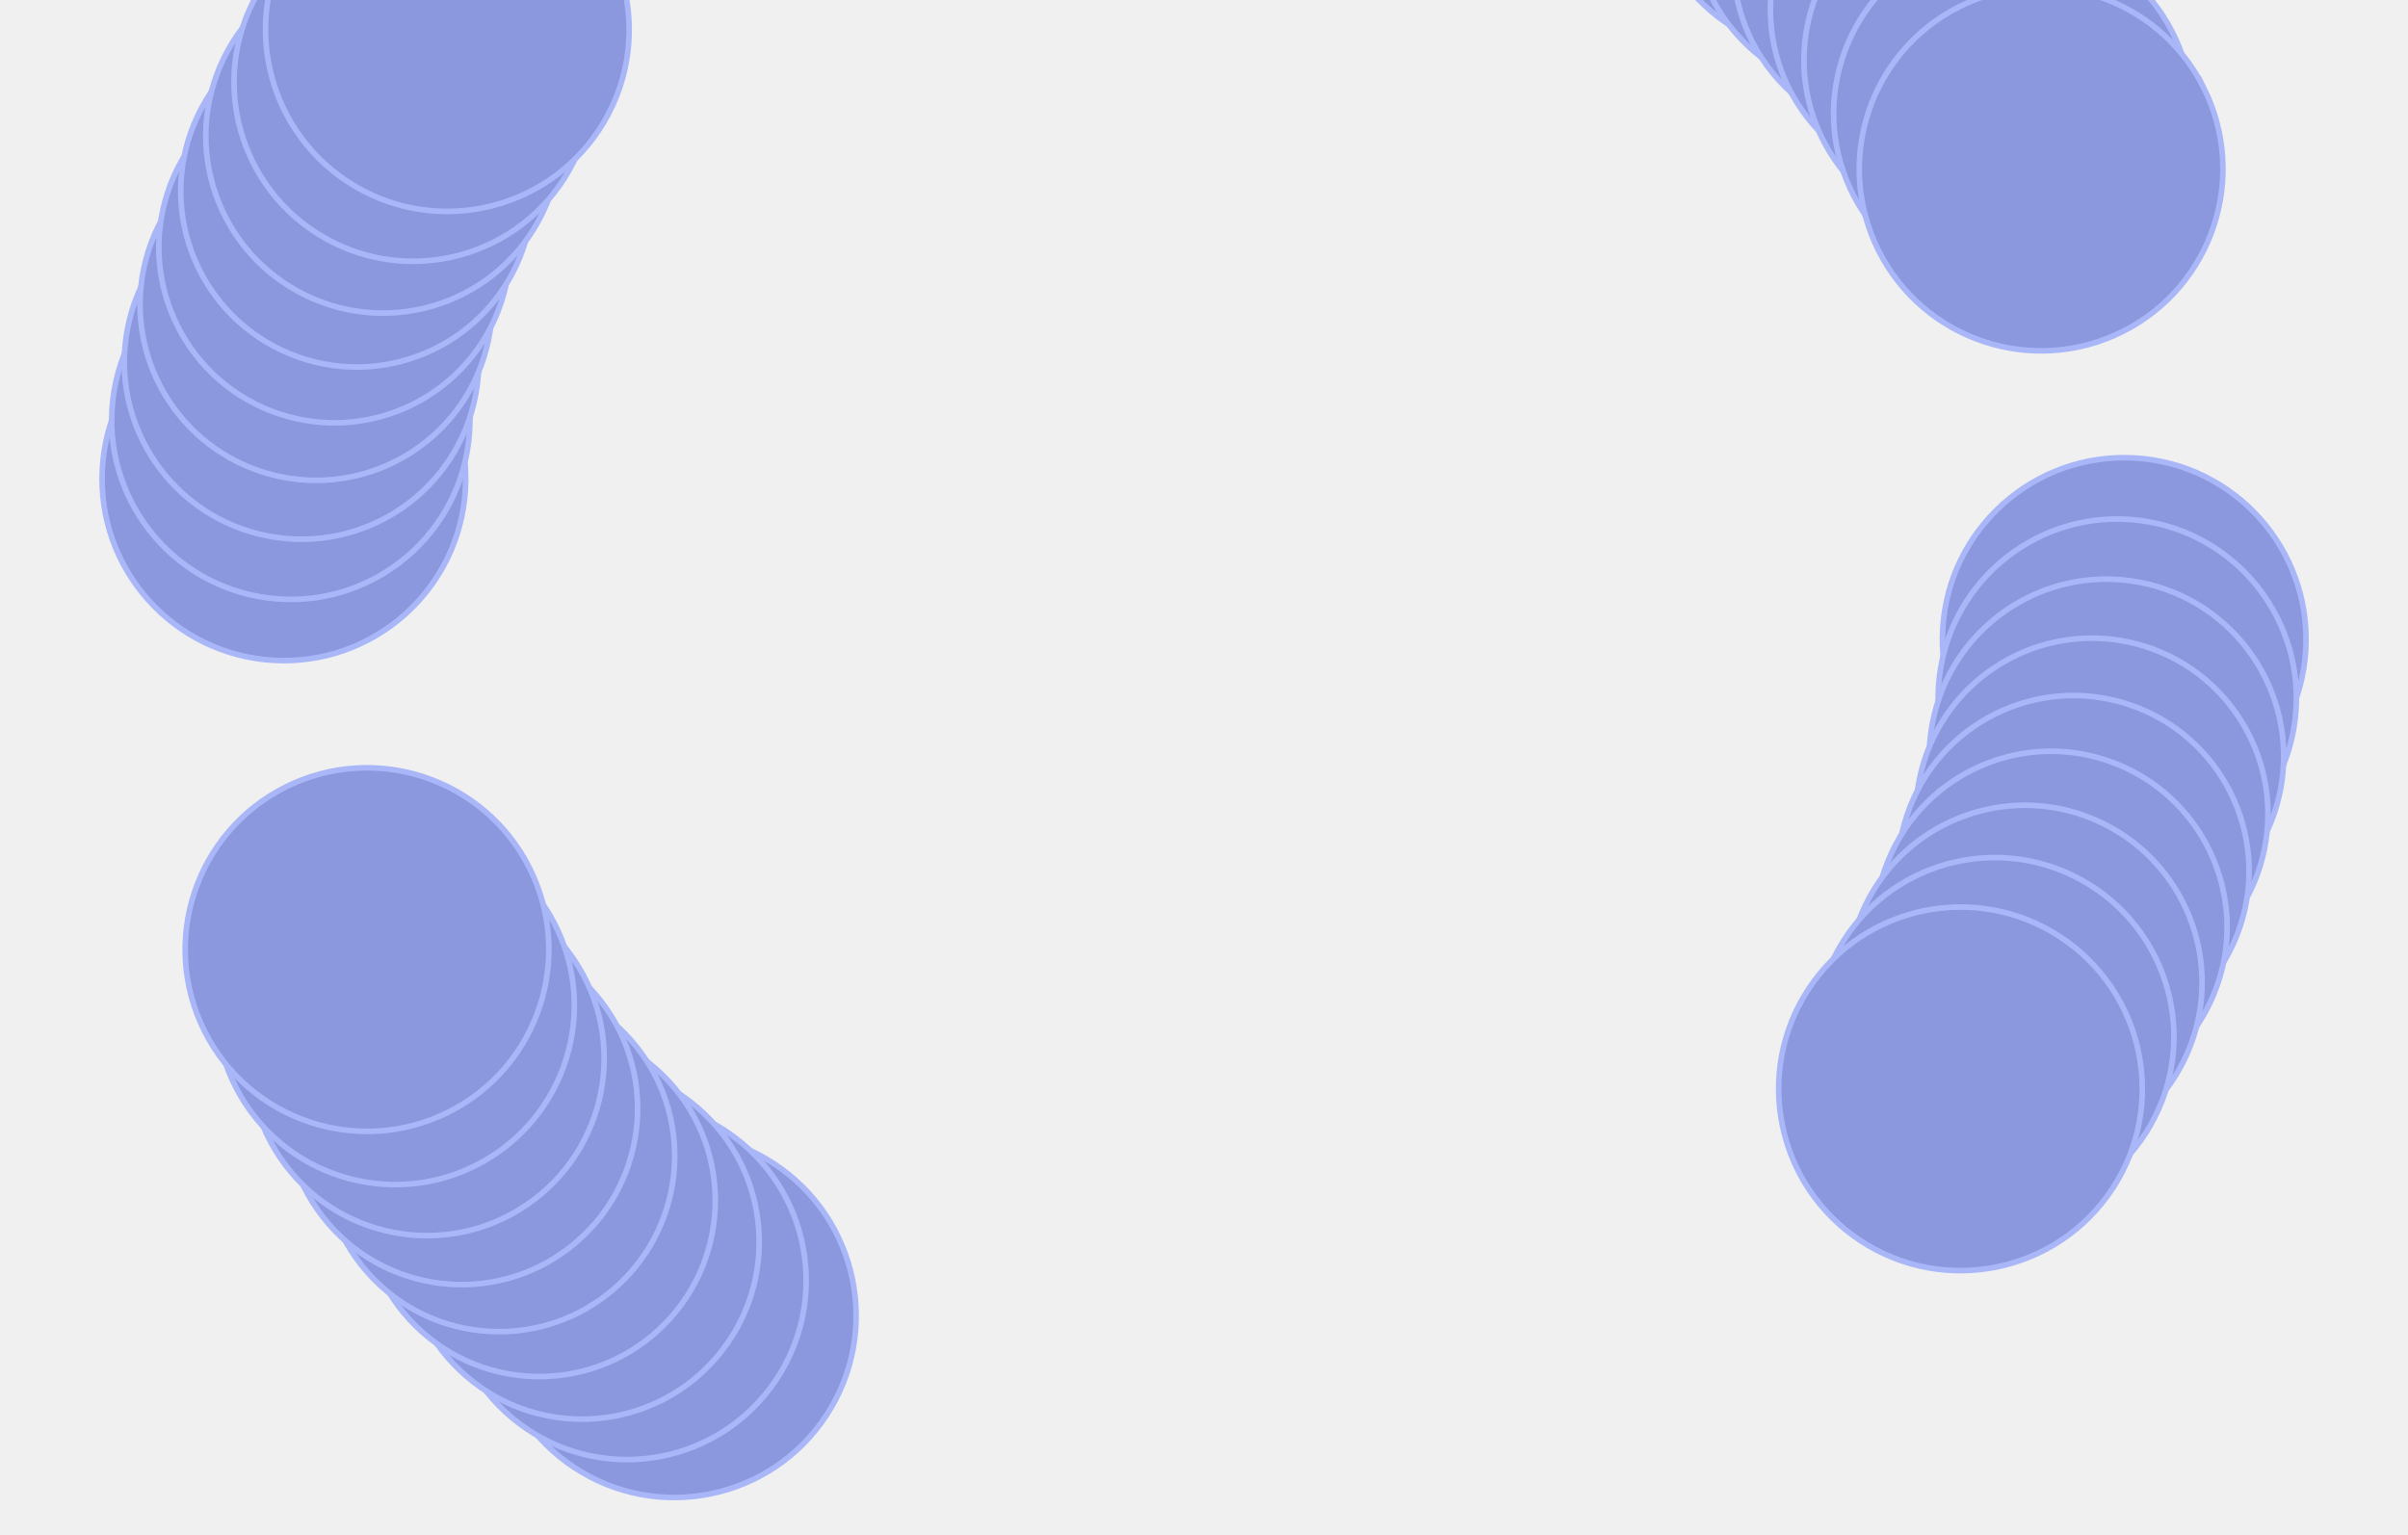
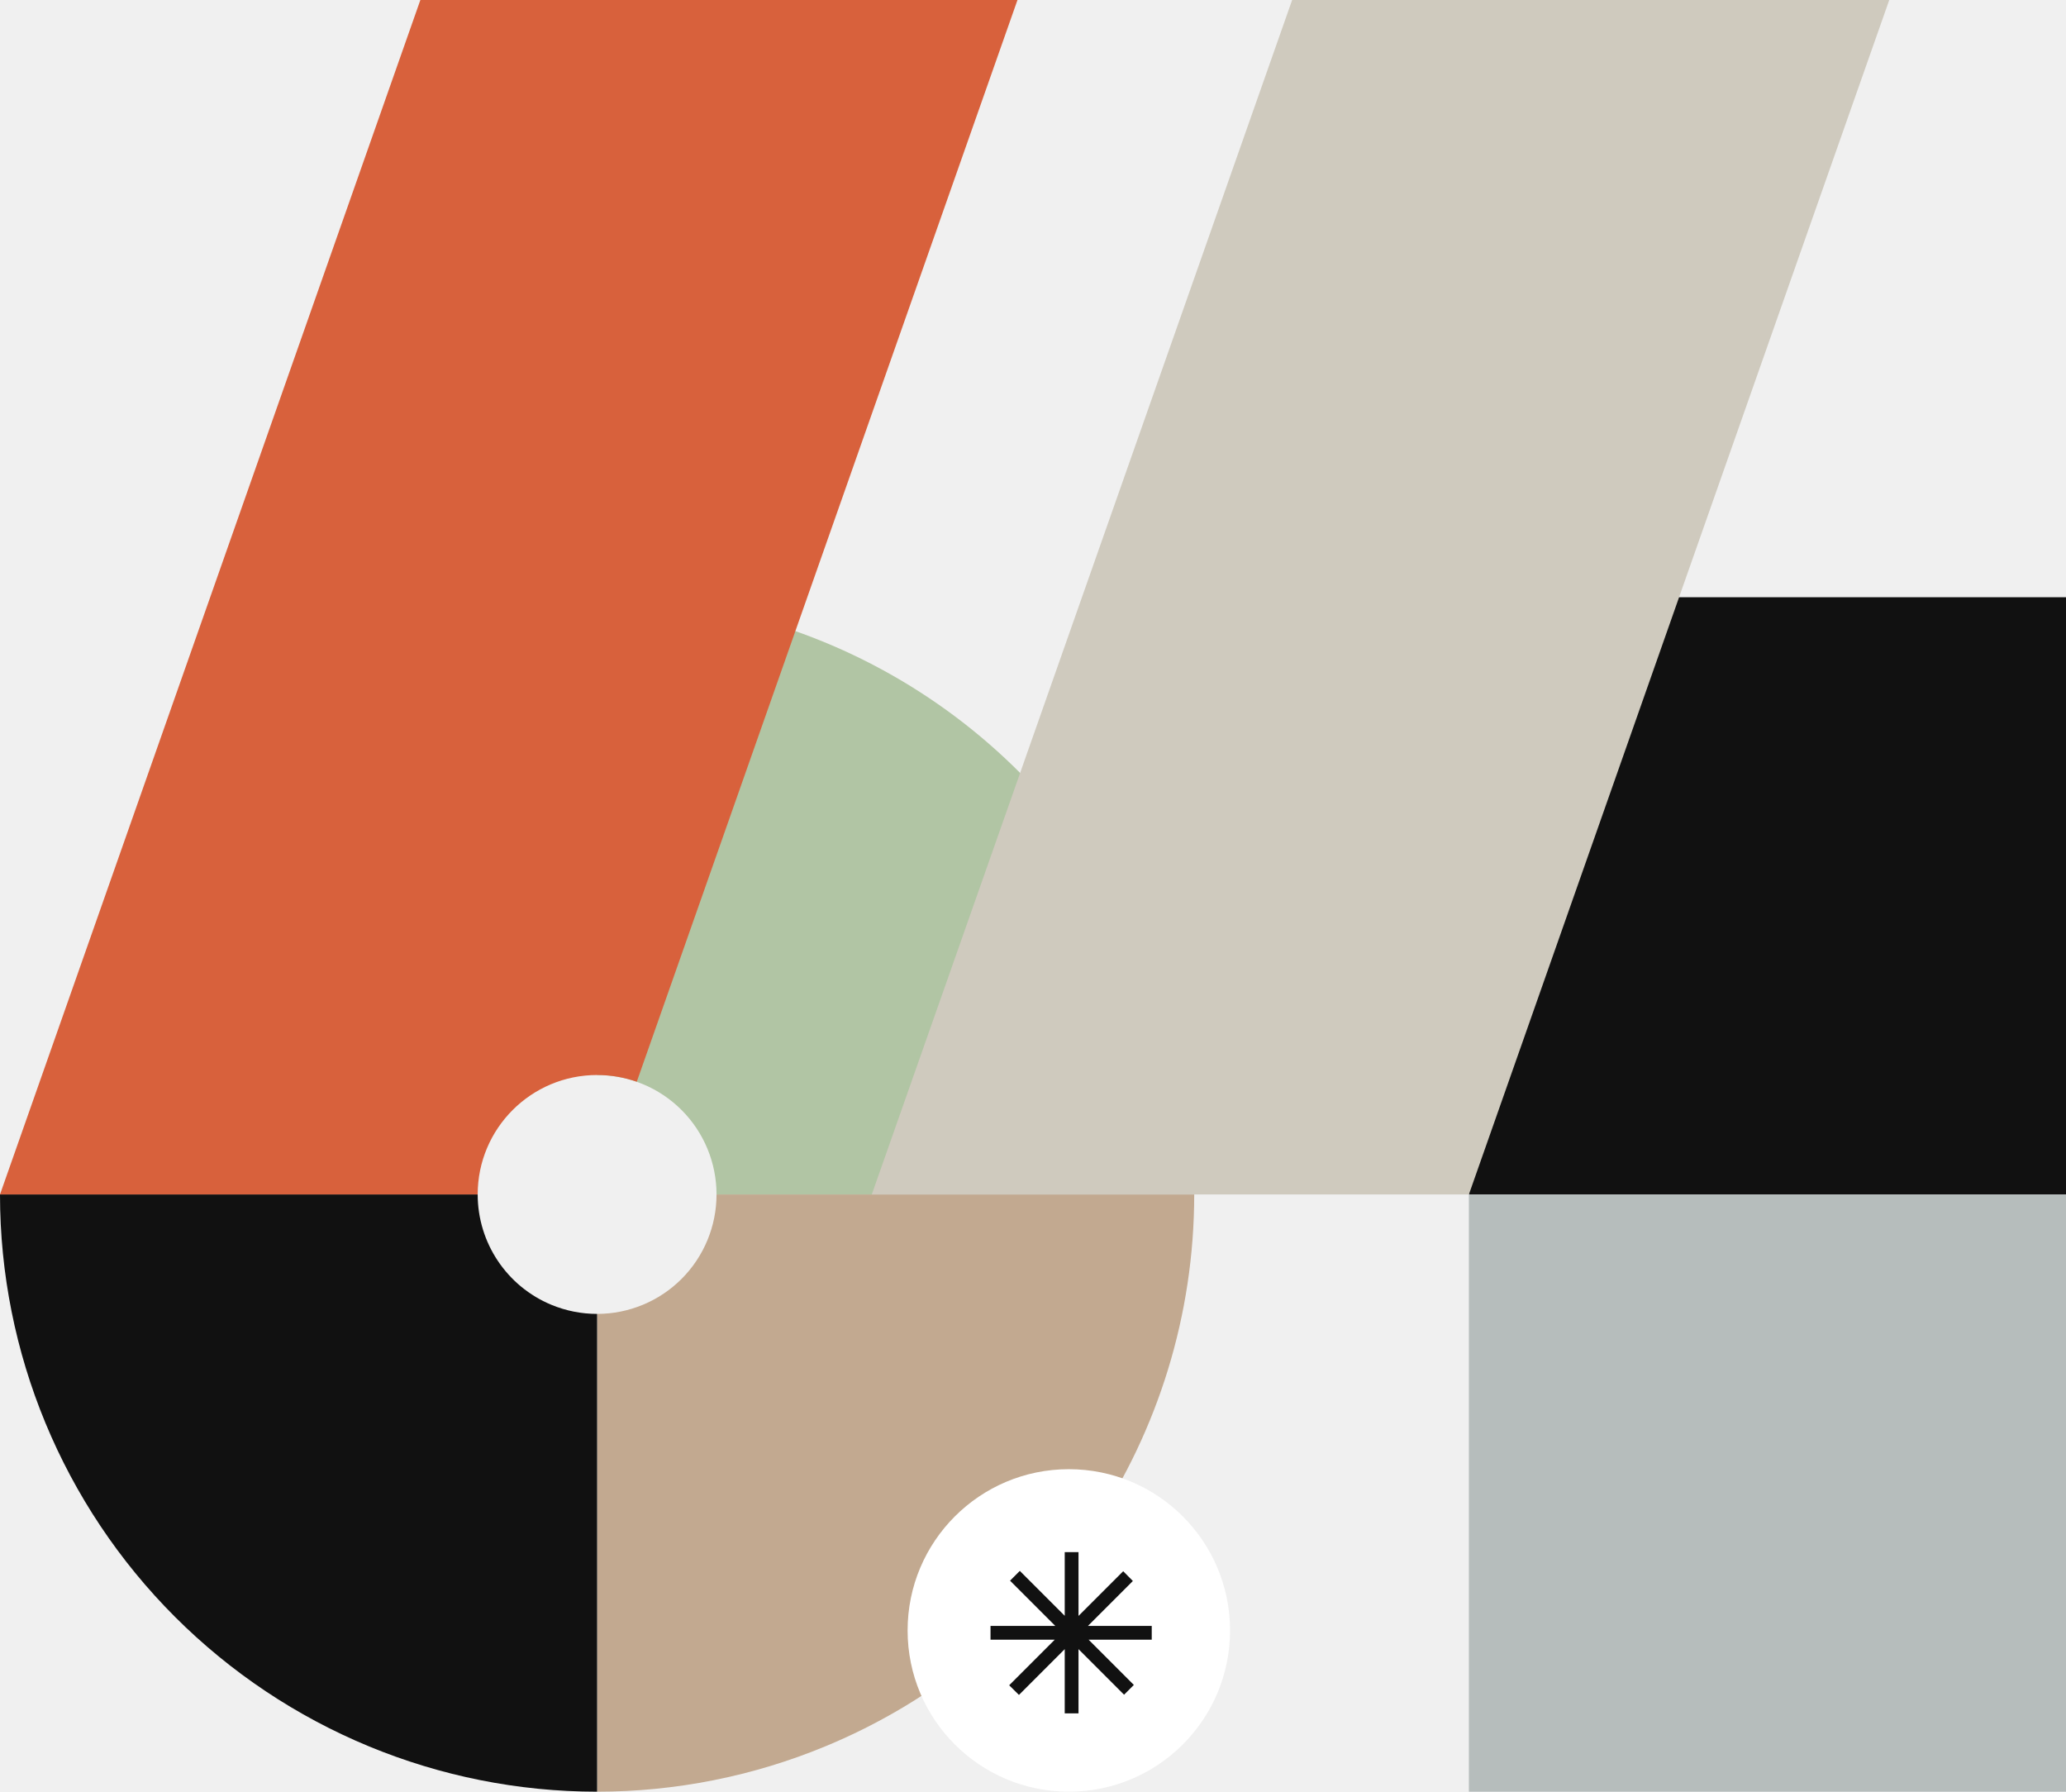
- <svg xmlns="http://www.w3.org/2000/svg" width="863" height="550" fill="none">
-   <g opacity=".5" clip-path="url(#clip0_1462_1686)" fill="#273FCC" stroke="#627EFF" stroke-width="2" stroke-miterlimit="10">
-     <path d="M657.063-125.225c-30.085-19.747-70.482-11.366-90.229 18.719s-11.366 70.481 18.719 90.228C615.637 3.47 656.034-4.91 675.781-34.996s11.367-70.482-18.718-90.229z" />
-     <path d="M676.828-109.389c-28.344-21.297-68.587-15.584-89.884 12.76-21.298 28.345-15.585 68.588 12.76 89.885 28.345 21.297 68.587 15.584 89.885-12.76 21.297-28.345 15.584-68.588-12.761-89.885z" />
-     <path d="M695.788-92.49c-26.61-22.847-66.703-19.797-89.55 6.813-22.848 26.61-19.798 66.703 6.812 89.55 26.609 22.848 66.702 19.798 89.55-6.812s19.798-66.702-6.812-89.55z" />
-     <path d="M624.72-73.595l-.009.01c-24.395 24.867-24.012 64.802.856 89.196l.009.01c24.868 24.394 64.802 24.01 89.197-.857l.009-.01c24.395-24.867 24.011-64.801-.856-89.196l-.01-.01c-24.867-24.394-64.802-24.01-89.196.857z" />
-     <path d="M731.127-55.386c-23.132-25.945-62.917-28.225-88.862-5.092-25.945 23.132-28.225 62.916-5.092 88.861 23.132 25.945 62.916 28.225 88.861 5.093 25.945-23.133 28.225-62.917 5.093-88.862z" />
-     <path d="M658.85-46.31l-.01.008c-27.491 21.393-32.435 61.023-11.041 88.515l.008.01c21.394 27.491 61.024 32.434 88.515 11.04l.011-.007c27.491-21.394 32.434-61.024 11.04-88.515l-.008-.01c-21.394-27.492-61.023-32.435-88.515-11.041z" />
-     <path d="M762.616-14.067c-19.658-29.046-59.14-36.656-88.185-16.998-29.046 19.658-36.656 59.14-16.998 88.186 19.658 29.045 59.14 36.655 88.185 16.997 29.046-19.657 36.656-59.14 16.998-88.185z" />
-     <path d="M776.748 8.226c-17.914-30.596-57.239-40.876-87.834-22.961-30.595 17.914-40.875 57.239-22.961 87.834 17.914 30.595 57.239 40.875 87.834 22.96 30.596-17.913 40.876-57.238 22.961-87.833z" />
-     <path d="M789.707 31.304C773.527-.84 734.352-13.781 702.208 2.4c-32.144 16.18-45.085 55.355-28.904 87.5 16.181 32.143 55.356 45.084 87.499 28.903 32.144-16.181 45.085-55.355 28.904-87.5zM277.424 417.171c-30.085-19.747-70.481-11.366-90.228 18.719-19.747 30.084-11.367 70.481 18.718 90.228s70.481 11.367 90.228-18.718 11.367-70.482-18.718-90.229z" />
-     <path d="M263.288 407.699c-28.344-21.298-68.587-15.585-89.884 12.76-21.298 28.345-15.585 68.587 12.76 89.885 28.345 21.297 68.587 15.584 89.885-12.761 21.297-28.344 15.584-68.587-12.761-89.884z" />
-     <path d="M249.955 397.04c-26.61-22.848-66.703-19.798-89.55 6.812-22.848 26.609-19.798 66.702 6.812 89.55 26.609 22.848 66.702 19.798 89.55-6.812 22.847-26.61 19.798-66.703-6.812-89.55z" />
-     <path d="M148.245 386.192l-.009.009c-24.395 24.867-24.012 64.802.856 89.197l.009.009c24.868 24.394 64.803 24.011 89.197-.856l.009-.01c24.395-24.867 24.011-64.802-.856-89.197l-.009-.009c-24.868-24.394-64.803-24.011-89.197.857z" />
-     <path d="M225.844 372.537c-23.132-25.945-62.917-28.225-88.861-5.093-25.945 23.132-28.225 62.917-5.093 88.862 23.132 25.945 62.917 28.225 88.862 5.092 25.944-23.132 28.224-62.916 5.092-88.861z" />
-     <path d="M126.7 347.625l-.01.008c-27.492 21.394-32.435 61.023-11.041 88.515l.008.01c21.394 27.492 61.023 32.435 88.515 11.041l.01-.008c27.492-21.394 32.435-61.023 11.041-88.515l-.008-.01c-21.394-27.492-61.024-32.435-88.515-11.041z" />
-     <path d="M205.607 343.828c-19.658-29.046-59.141-36.656-88.186-16.998-29.046 19.658-36.656 59.14-16.998 88.186 19.658 29.046 59.14 36.656 88.186 16.998 29.045-19.658 36.656-59.14 16.998-88.186z" />
-     <path d="M197.033 328.007c-17.915-30.595-57.239-40.875-87.835-22.961-30.595 17.915-40.875 57.239-22.96 87.835 17.914 30.595 57.238 40.875 87.834 22.961 30.595-17.915 40.875-57.239 22.961-87.835z" />
-     <path d="M189.738 311.097c-16.181-32.144-55.356-45.085-87.499-28.904-32.144 16.181-45.085 55.355-28.904 87.499 16.18 32.144 55.355 45.085 87.499 28.904s45.085-55.356 28.904-87.499zM826.354 232.951c2.059-35.928-25.397-66.722-61.324-68.781-35.928-2.059-66.722 25.397-68.781 61.325-2.059 35.927 25.397 66.722 61.324 68.781 35.928 2.059 66.722-25.397 68.781-61.325z" />
-     <path d="M766.532 186.522c-35.196-4.272-67.191 20.797-71.463 55.993-4.271 35.196 20.798 67.19 55.994 71.462 35.195 4.272 67.19-20.797 71.462-55.993 4.271-35.196-20.798-67.191-55.993-71.462z" />
-     <path d="M766.674 208.705c-34.469-6.482-67.665 16.206-74.147 50.674-6.482 34.469 16.206 67.665 50.674 74.147 34.469 6.482 67.666-16.206 74.147-50.674 6.482-34.469-16.206-67.665-50.674-74.147z" />
-     <path d="M688.641 276.1l-.004.013c-8.692 33.733 11.607 68.126 45.34 76.818l.013.004c33.733 8.692 68.126-11.607 76.818-45.34l.004-.013c8.692-33.733-11.607-68.126-45.34-76.819l-.013-.003c-33.733-8.692-68.126 11.607-76.818 45.34z" />
-     <path d="M762.843 252.507c-33.006-10.903-68.6 7.015-79.503 40.02-10.902 33.006 7.015 68.6 40.021 79.503 33.005 10.903 68.6-7.015 79.502-40.02 10.903-33.006-7.015-68.6-40.02-79.503z" />
-     <path d="M676.642 308.64l-.005.012c-13.112 32.273 2.422 69.065 34.696 82.176l.012.005c32.273 13.112 69.065-2.422 82.176-34.696l.005-.012c13.112-32.273-2.422-69.065-34.696-82.176l-.012-.005c-32.273-13.112-69.065 2.422-82.176 34.696z" />
-     <path d="M753.439 295.05c-31.547-15.326-69.545-2.175-84.87 29.372-15.325 31.547-2.175 69.545 29.372 84.87 31.547 15.325 69.545 2.175 84.87-29.372 15.326-31.547 2.175-69.545-29.372-84.87z" />
-     <path d="M746.666 315.824c-30.812-17.539-70.008-6.78-87.547 24.032s-6.78 70.008 24.032 87.548c30.812 17.539 70.008 6.779 87.547-24.033 17.54-30.812 6.78-70.008-24.032-87.547z" />
-     <path d="M738.374 335.843c-30.085-19.747-70.482-11.367-90.229 18.718s-11.367 70.482 18.718 90.229 70.482 11.366 90.229-18.719c19.747-30.084 11.366-70.481-18.718-90.228zM166.79 175.376c2.059-35.928-25.397-66.722-61.325-68.781-35.928-2.059-66.722 25.397-68.781 61.324-2.06 35.928 25.397 66.722 61.325 68.781 35.927 2.059 66.722-25.397 68.781-61.324z" />
-     <path d="M111.95 86.936c-35.196-4.272-67.191 20.797-71.463 55.993-4.271 35.196 20.798 67.19 55.994 71.462 35.195 4.272 67.19-20.797 71.462-55.993 4.271-35.196-20.798-67.19-55.993-71.462z" />
-     <path d="M119.799 67.371c-34.468-6.481-67.665 16.206-74.147 50.675-6.481 34.468 16.206 67.665 50.675 74.147 34.468 6.481 67.665-16.206 74.147-50.675 6.482-34.468-16.206-67.665-50.675-74.147z" />
-     <path d="M52.196 93.349l-.003.012C43.5 127.094 63.8 161.487 97.533 170.18l.012.003c33.733 8.692 68.126-11.607 76.819-45.34l.003-.013c8.693-33.733-11.607-68.126-45.34-76.818l-.013-.004c-33.733-8.692-68.126 11.607-76.818 45.34z" />
-     <path d="M139.616 28.862c-33.005-10.902-68.6 7.015-79.502 40.02-10.903 33.006 7.015 68.601 40.02 79.504 33.006 10.902 68.6-7.016 79.503-40.021 10.903-33.005-7.015-68.6-40.021-79.503z" />
-     <path d="M69.427 44.729l-.005.012c-13.112 32.274 2.422 69.065 34.696 82.177l.012.005c32.273 13.111 69.065-2.423 82.176-34.696l.005-.012c13.112-32.274-2.422-69.066-34.696-82.177l-.012-.005C119.33-3.078 82.538 12.456 69.427 44.73z" />
-     <path d="M165.015-8.394C133.467-23.72 95.47-10.57 80.145 20.978c-15.326 31.547-2.175 69.545 29.372 84.87 31.547 15.326 69.545 2.175 84.87-29.372 15.325-31.547 2.175-69.545-29.372-84.87z" />
-     <path d="M179.832-26.328c-30.812-17.539-70.009-6.78-87.548 24.032s-6.78 70.009 24.033 87.548c30.812 17.539 70.008 6.78 87.547-24.033 17.539-30.812 6.779-70.008-24.032-87.547z" />
-     <path d="M196.078-43.852c-30.085-19.747-70.482-11.366-90.229 18.719s-11.366 70.481 18.718 90.228c30.085 19.747 70.482 11.367 90.229-18.718s11.366-70.482-18.718-90.229z" />
-   </g>
-   <defs>
-     <clipPath id="clip0_1462_1686">
-       <path fill="#fff" transform="rotate(5 2670.568 688.345)" d="M0 0h795v794.948H0z" />
-     </clipPath>
-   </defs>
+ <svg xmlns="http://www.w3.org/2000/svg" width="346" height="300" fill="none" viewBox="0 0 346 300">
+   <path fill="#C2A990" d="M200 200a100.006 100.006 0 0 1-61.732 92.388A100.006 100.006 0 0 1 100 300v-80a20.006 20.006 0 0 0 14.142-5.858A20.006 20.006 0 0 0 120 200h80Z" />
+   <path fill="#B1C5A4" d="M100 100a100.006 100.006 0 0 1 92.388 61.732A100.006 100.006 0 0 1 200 200h-80a20.006 20.006 0 0 0-5.858-14.142A20.006 20.006 0 0 0 100 180v-80Z" />
+   <path fill="#111" d="M100 300a100.01 100.01 0 0 1-70.71-29.289A100 100 0 0 1 0 200h80a20.005 20.005 0 0 0 12.346 18.478A20.002 20.002 0 0 0 100 220v80Z" />
+   <path fill="#D8613C" fill-rule="evenodd" d="M170.4 0h-100L0 200h80c0-11.046 8.954-20 20-20 2.329 0 4.564.398 6.642 1.129L170.4 0Z" clip-rule="evenodd" />
+   <path fill="#111" d="M246 100h100v100H246z" />
+   <path fill="#B6BDBC" d="M246 200h100v100H246z" />
+   <path fill="#CFCABE" d="M216.4 0h100L246 200H146L216.4 0Z" />
+   <circle cx="179" cy="273" r="27" fill="#fff" />
+   <path fill="#111" d="M180.621 259.886v10.683l7.486-7.485 1.617 1.635-7.522 7.522h10.684v2.308h-10.575l7.577 7.576-1.636 1.636-7.631-7.632v10.757h-2.307v-10.757l-7.668 7.668-1.635-1.617 7.631-7.631h-10.756v-2.308h10.847l-7.577-7.577 1.635-1.635 7.523 7.522v-10.665h2.307Z" />
</svg>
